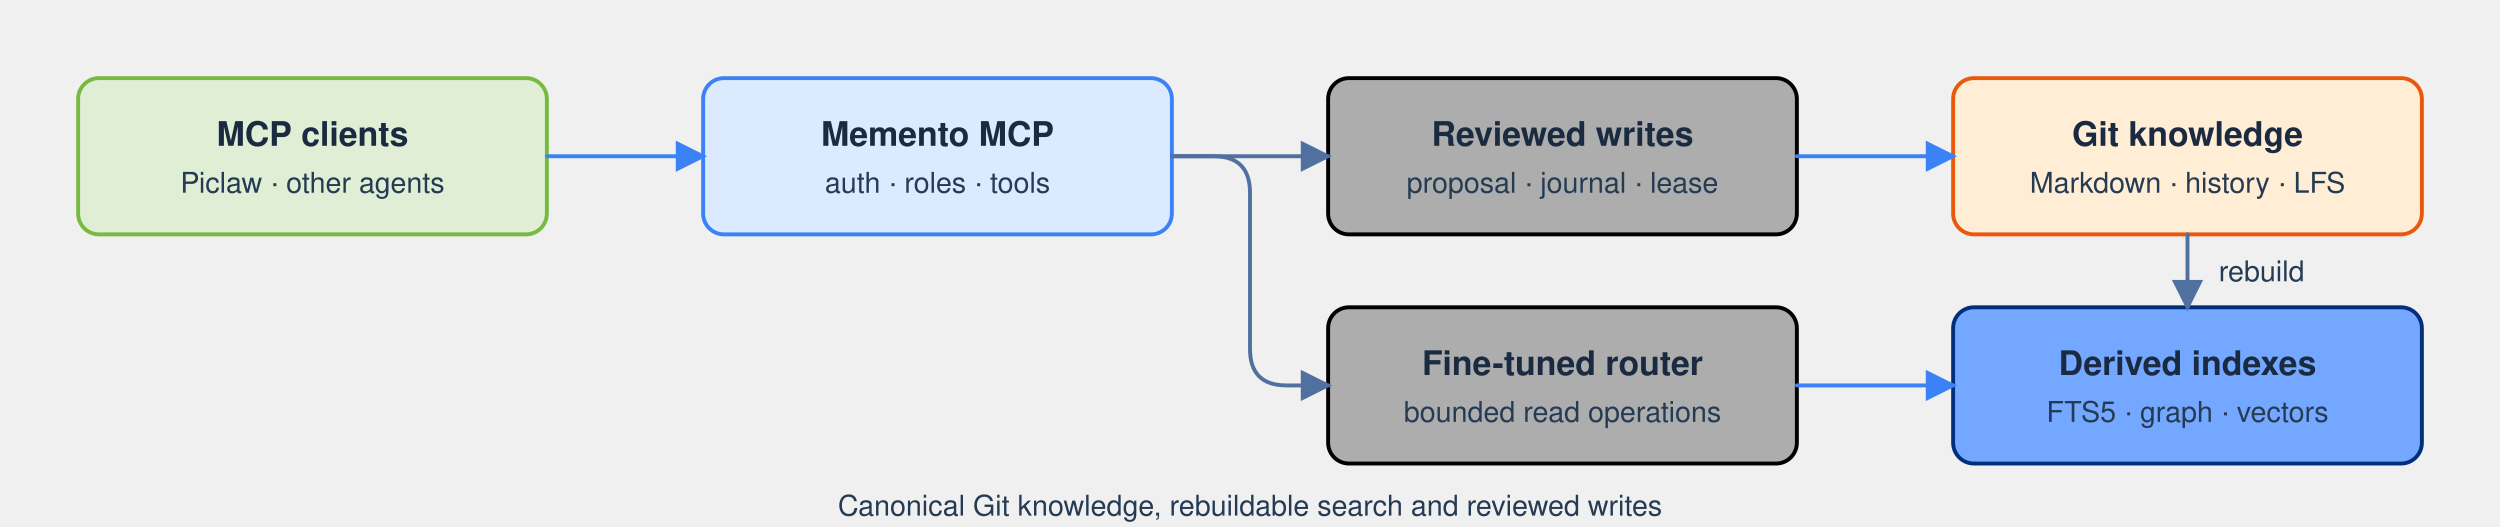
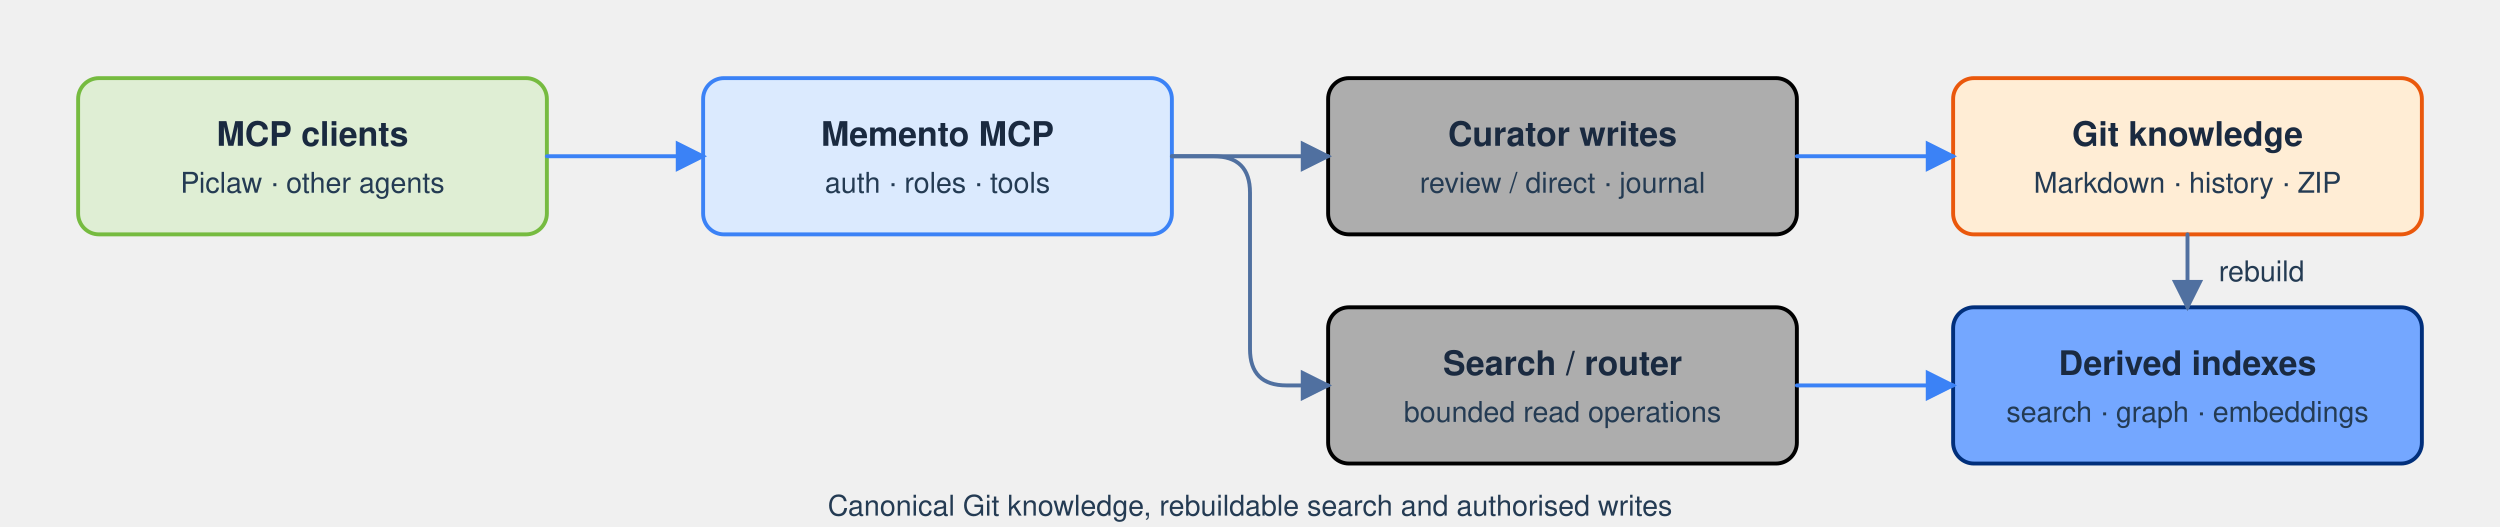
<svg xmlns="http://www.w3.org/2000/svg" viewBox="0 0 960 202">
  <style>
    /* Default: light mode (for rsvg-convert and non-media-query agents) */
    .bg { fill: transparent; }
    .box { fill: #ffffff; stroke: #707070; stroke-width: 1.5; }
    .box-accent { fill: #dbeafe; stroke: #3b82f6; stroke-width: 1.5; }
    .box-green { fill: #74a7ff; stroke: #012f7b; stroke-width: 1.5; }
    .box-warm { fill: #fef3c7; stroke: #d97706; stroke-width: 1.5; }
    .box-purple { fill: #adadad; stroke: #000000; stroke-width: 1.5; }
    .box-teal { fill: #ebebeb; stroke: #474747; stroke-width: 1.5; }
    .box-slate { fill: #a7c6ff; stroke: #0042a9; stroke-width: 1.5; }
    .box-indigo { fill: #dfeed4; stroke: #4e7a27; stroke-width: 1.5; }
    .box-rose { fill: #dfeed4; stroke: #76bb40; stroke-width: 1.5; }
    .box-orange { fill: #ffedd5; stroke: #ea580c; stroke-width: 1.5; }
    .box-cyan { fill: #d9c9fe; stroke: #5e30eb; stroke-width: 1.5; }
    .label { fill: #1a2a40; }
    .sub { fill: #243b53; }
    text { font-family: -apple-system, "Segoe UI", Helvetica, sans-serif; }
    .label { font-size: 13px; font-weight: 600; }
    .sub { font-size: 11px; }
    @media (prefers-color-scheme: dark) {
      .bg { fill: transparent; }
      .box { fill: #1a1e2a; stroke: #505050; }
      .box-accent { fill: #0d1e38; stroke: #2b5cb0; }
      .box-green { fill: #0a1a3a; stroke: #4a80d0; }
      .box-warm { fill: #221a10; stroke: #a06020; }
      .box-purple { fill: #222222; stroke: #666666; }
      .box-teal { fill: #1e1e1e; stroke: #666666; }
      .box-slate { fill: #0d1a38; stroke: #4a7ad0; }
      .box-indigo { fill: #1a2810; stroke: #5a8a30; }
      .box-rose { fill: #1a2810; stroke: #5aaa30; }
      .box-orange { fill: #2a1a08; stroke: #f97316; }
      .box-cyan { fill: #1a1030; stroke: #7040d0; }
      .label { fill: #d0daf0; }
      .sub { fill: #90a8c0; }
    }
  </style>
  <defs>
    <marker id="ah" markerWidth="8" markerHeight="8" refX="7" refY="4" orient="auto">
      <path d="M0,0 L8,4 L0,8z" fill="#5070a0" stroke="none" />
    </marker>
    <marker id="ahs" markerWidth="8" markerHeight="8" refX="7" refY="4" orient="auto">
      <path d="M0,0 L8,4 L0,8z" fill="#3b82f6" stroke="none" />
    </marker>
  </defs>
  <rect width="960" height="202" class="bg" rx="8" />
  <rect x="30" y="30" width="180" height="60" rx="8" class="box-rose" />
  <text x="120" y="56" text-anchor="middle" class="label">MCP clients</text>
  <text x="120" y="74" text-anchor="middle" class="sub">Piclaw · other agents</text>
  <rect x="270" y="30" width="180" height="60" rx="8" class="box-accent" />
  <text x="360" y="56" text-anchor="middle" class="label">Memento MCP</text>
  <text x="360" y="74" text-anchor="middle" class="sub">auth · roles · tools</text>
  <rect x="510" y="30" width="180" height="60" rx="8" class="box-purple" />
-   <text x="600" y="56" text-anchor="middle" class="label">Reviewed writes</text>
-   <text x="600" y="74" text-anchor="middle" class="sub">proposal · journal · lease</text>
+   <text x="600" y="56" text-anchor="middle" class="label">Curator writes</text>
+   <text x="600" y="74" text-anchor="middle" class="sub">review / direct · journal</text>
  <rect x="510" y="118" width="180" height="60" rx="8" class="box-purple" />
-   <text x="600" y="144" text-anchor="middle" class="label">Fine-tuned router</text>
+   <text x="600" y="144" text-anchor="middle" class="label">Search / router</text>
  <text x="600" y="162" text-anchor="middle" class="sub">bounded read operations</text>
  <rect x="750" y="30" width="180" height="60" rx="8" class="box-orange" />
  <text x="840" y="56" text-anchor="middle" class="label">Git knowledge</text>
-   <text x="840" y="74" text-anchor="middle" class="sub">Markdown · history · LFS</text>
+   <text x="840" y="74" text-anchor="middle" class="sub">Markdown · history · ZIP</text>
  <rect x="750" y="118" width="180" height="60" rx="8" class="box-green" />
  <text x="840" y="144" text-anchor="middle" class="label">Derived indexes</text>
-   <text x="840" y="162" text-anchor="middle" class="sub">FTS5 · graph · vectors</text>
+   <text x="840" y="162" text-anchor="middle" class="sub">search · graph · embeddings</text>
  <path d="M210,60 L270,60" fill="none" stroke="#3b82f6" stroke-width="1.5" stroke-linecap="round" marker-end="url(#ahs)" />
  <path d="M450,60 L510,60" fill="none" stroke="#5070a0" stroke-width="1.5" stroke-linecap="round" marker-end="url(#ah)" />
  <path d="M450,60 L466,60 Q480,60 480,74 L480,134 Q480,148 494,148 L510,148" fill="none" stroke="#5070a0" stroke-width="1.5" stroke-linecap="round" marker-end="url(#ah)" />
  <path d="M690,60 L750,60" fill="none" stroke="#3b82f6" stroke-width="1.5" stroke-linecap="round" marker-end="url(#ahs)" />
  <path d="M690,148 L750,148" fill="none" stroke="#3b82f6" stroke-width="1.5" stroke-linecap="round" marker-end="url(#ahs)" />
  <path d="M840,90 L840,118" fill="none" stroke="#5070a0" stroke-width="1.5" stroke-linecap="round" marker-end="url(#ah)" />
  <text x="852" y="108" class="sub">rebuild</text>
-   <text x="480" y="198" text-anchor="middle" class="sub">Canonical Git knowledge, rebuildable search and reviewed writes</text>
+   <text x="480" y="198" text-anchor="middle" class="sub">Canonical Git knowledge, rebuildable search and authorised writes</text>
</svg>
